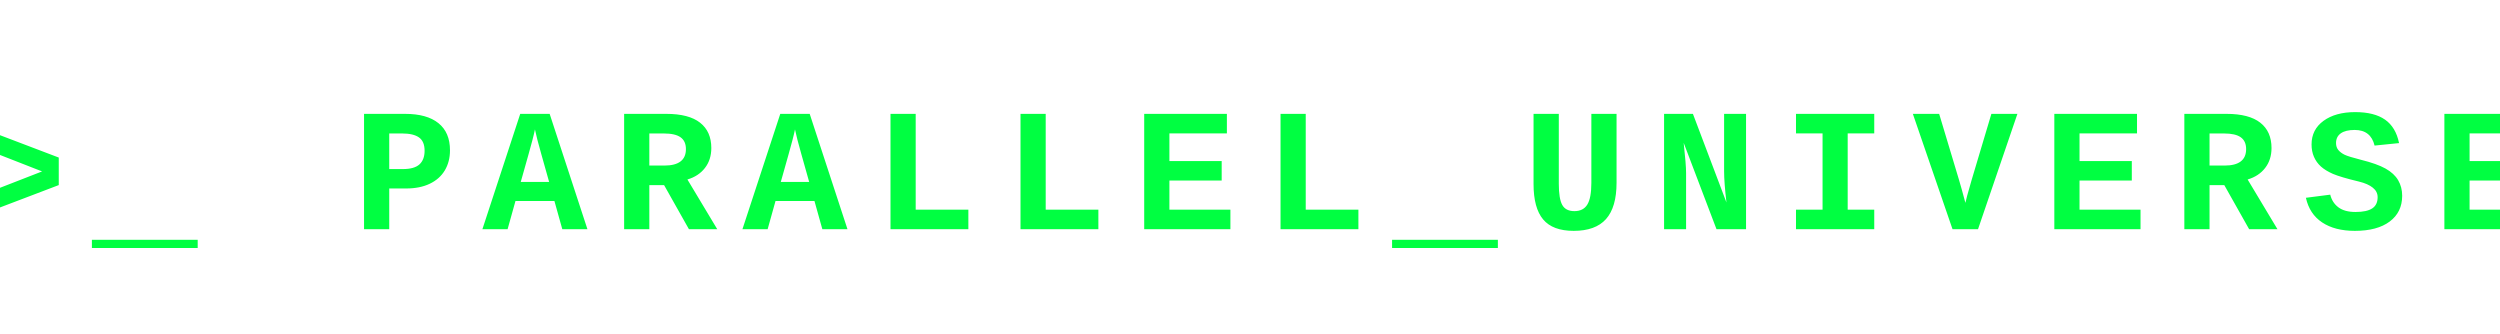
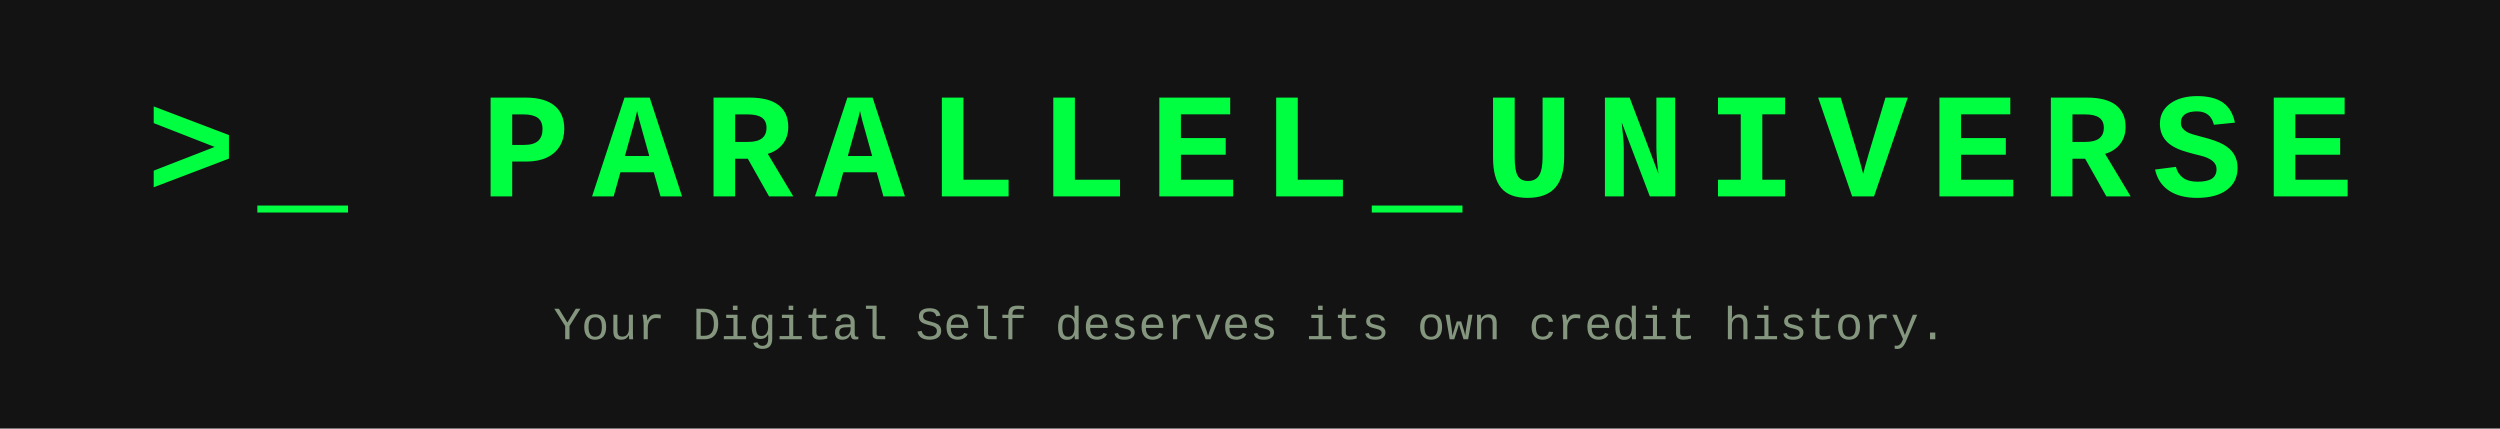
- <svg xmlns="http://www.w3.org/2000/svg" width="600" height="80">
-   <text x="300" y="55" text-anchor="middle" font-family="'Courier New', monospace" font-size="42" font-weight="700" letter-spacing="6" fill="#00FF41">&gt;_ PARALLEL_UNIVERSE</text>
+ <svg xmlns="http://www.w3.org/2000/svg" viewBox="0 0 700 120">
+   <rect width="700" height="120" fill="#131313" rx="0" />
+   <text x="350" y="55" text-anchor="middle" font-family="'Courier New', monospace" font-size="42" font-weight="700" letter-spacing="6" fill="#00FF41">&gt;_ PARALLEL_UNIVERSE</text>
+   <text x="350" y="95" text-anchor="middle" font-family="'Courier New', monospace" font-size="13" fill="#84967e">Your Digital Self deserves its own credit history.</text>
</svg>
